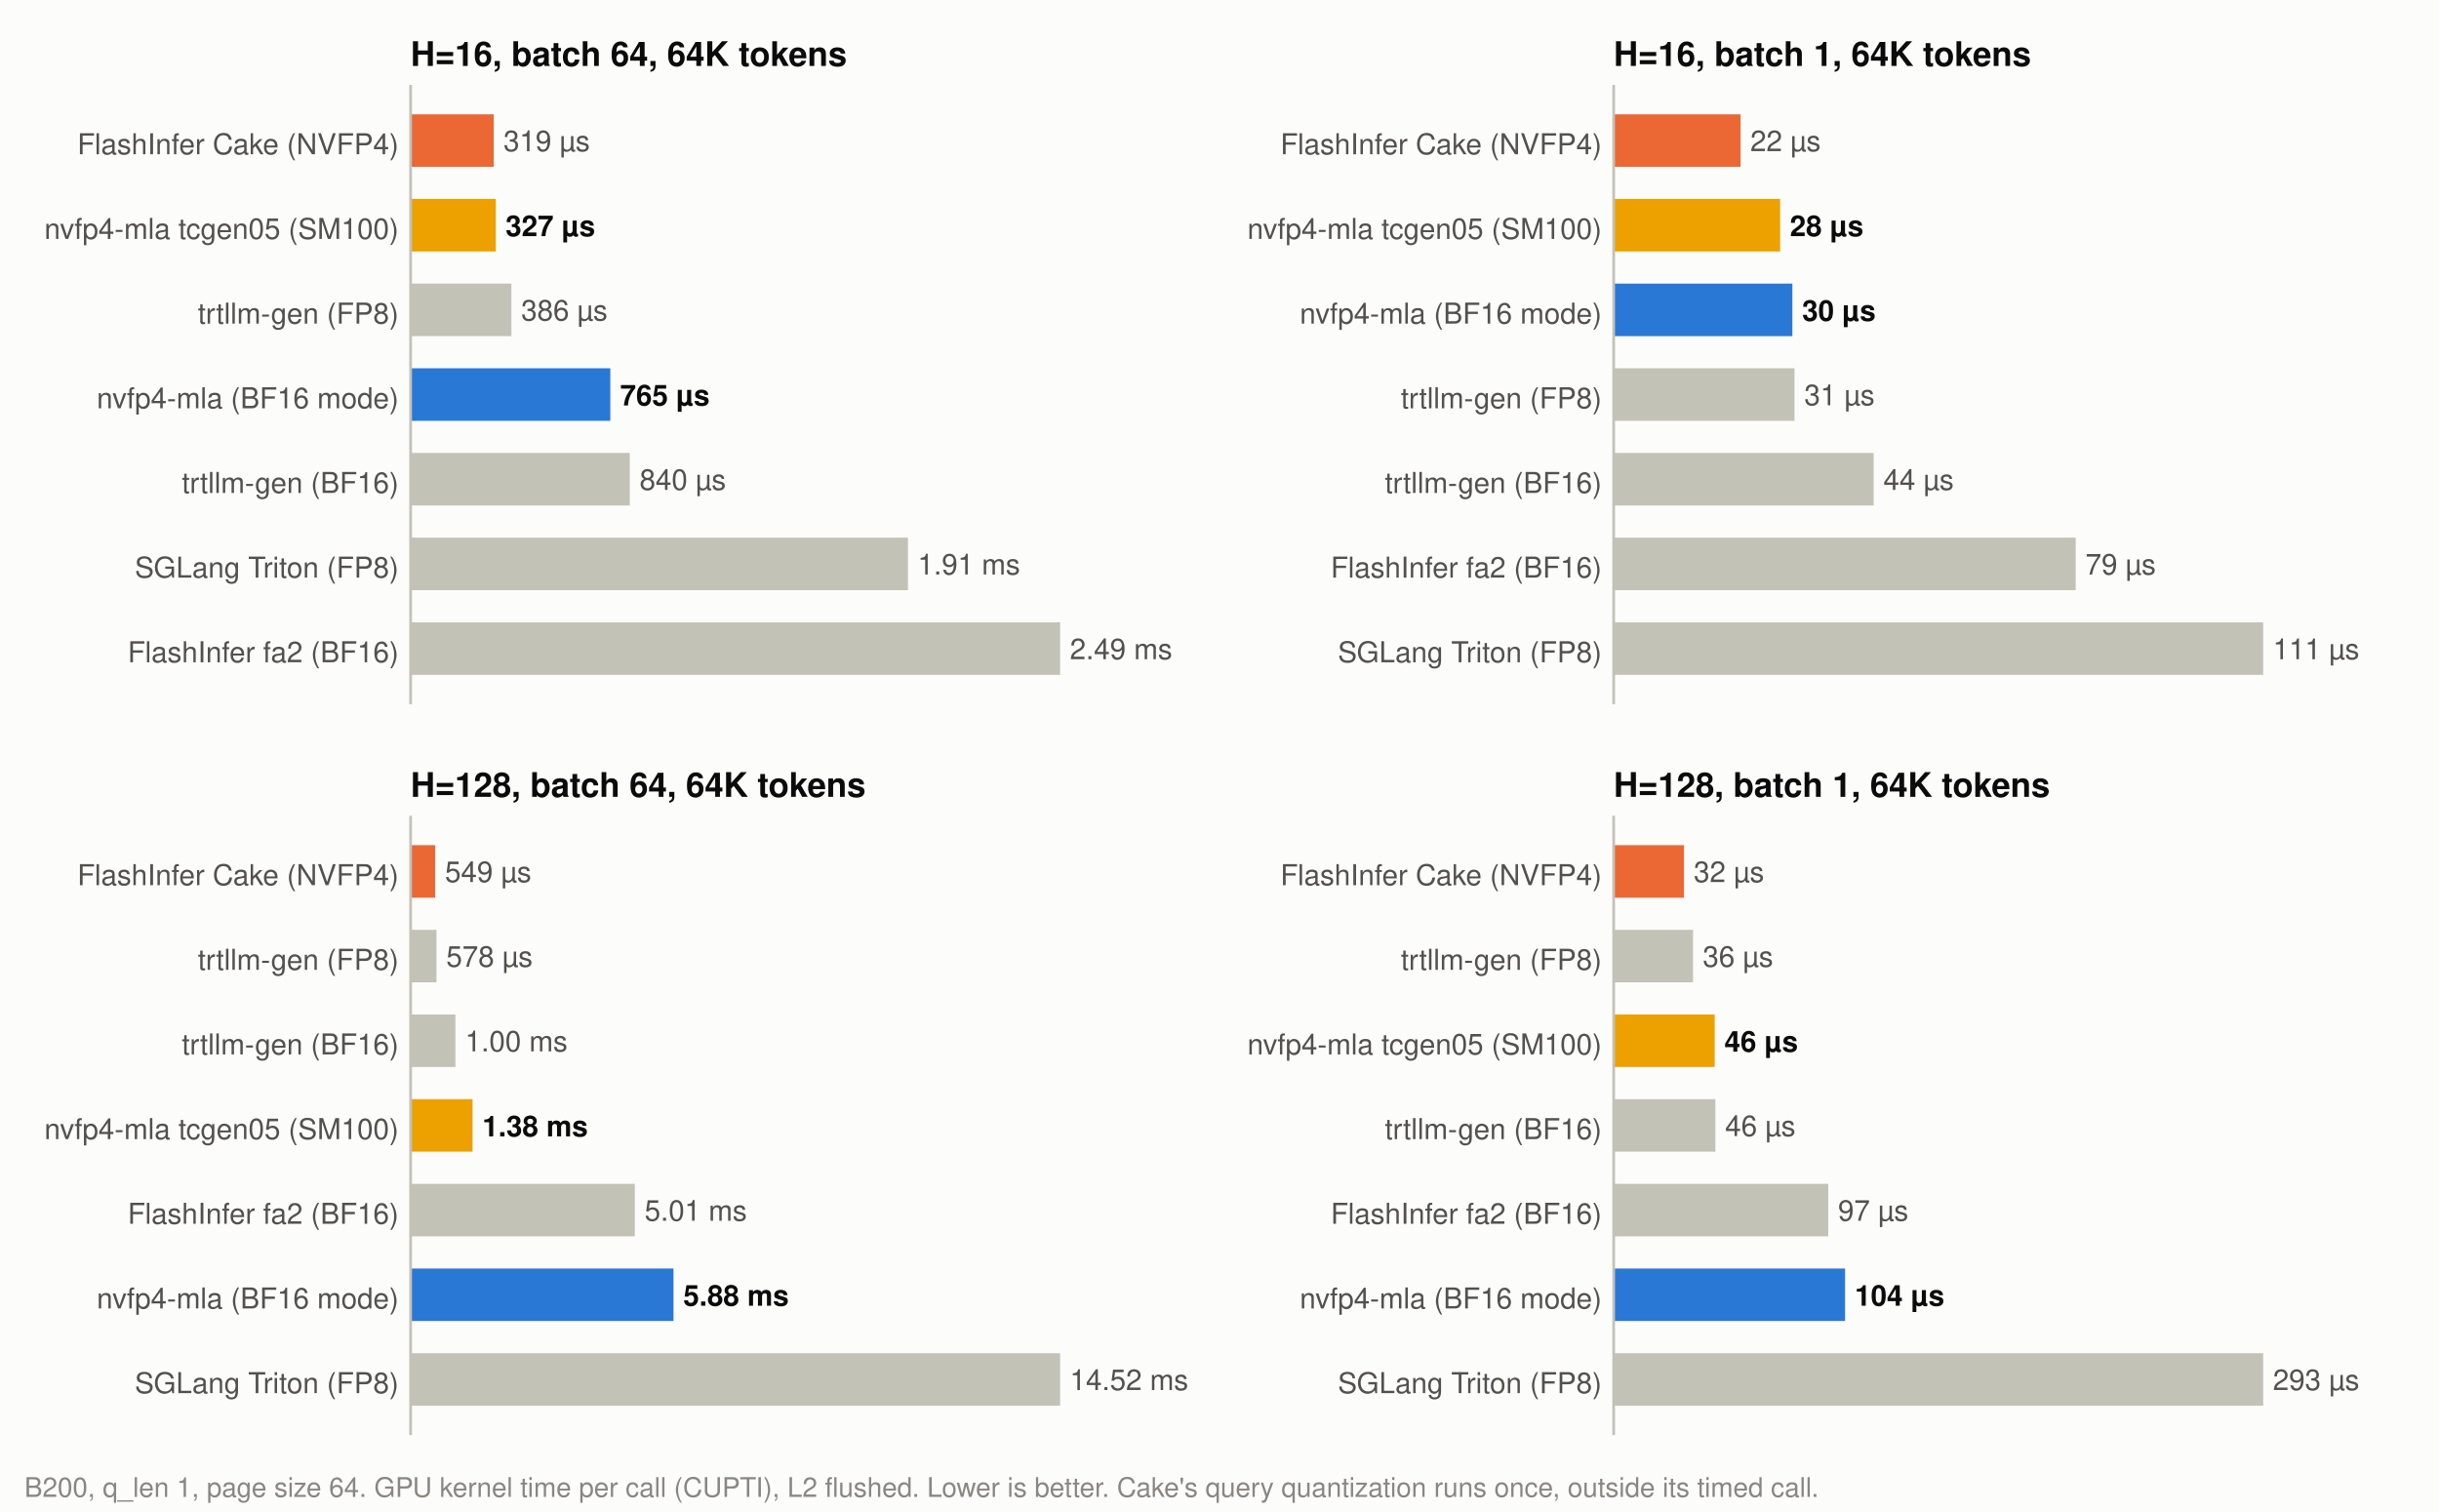
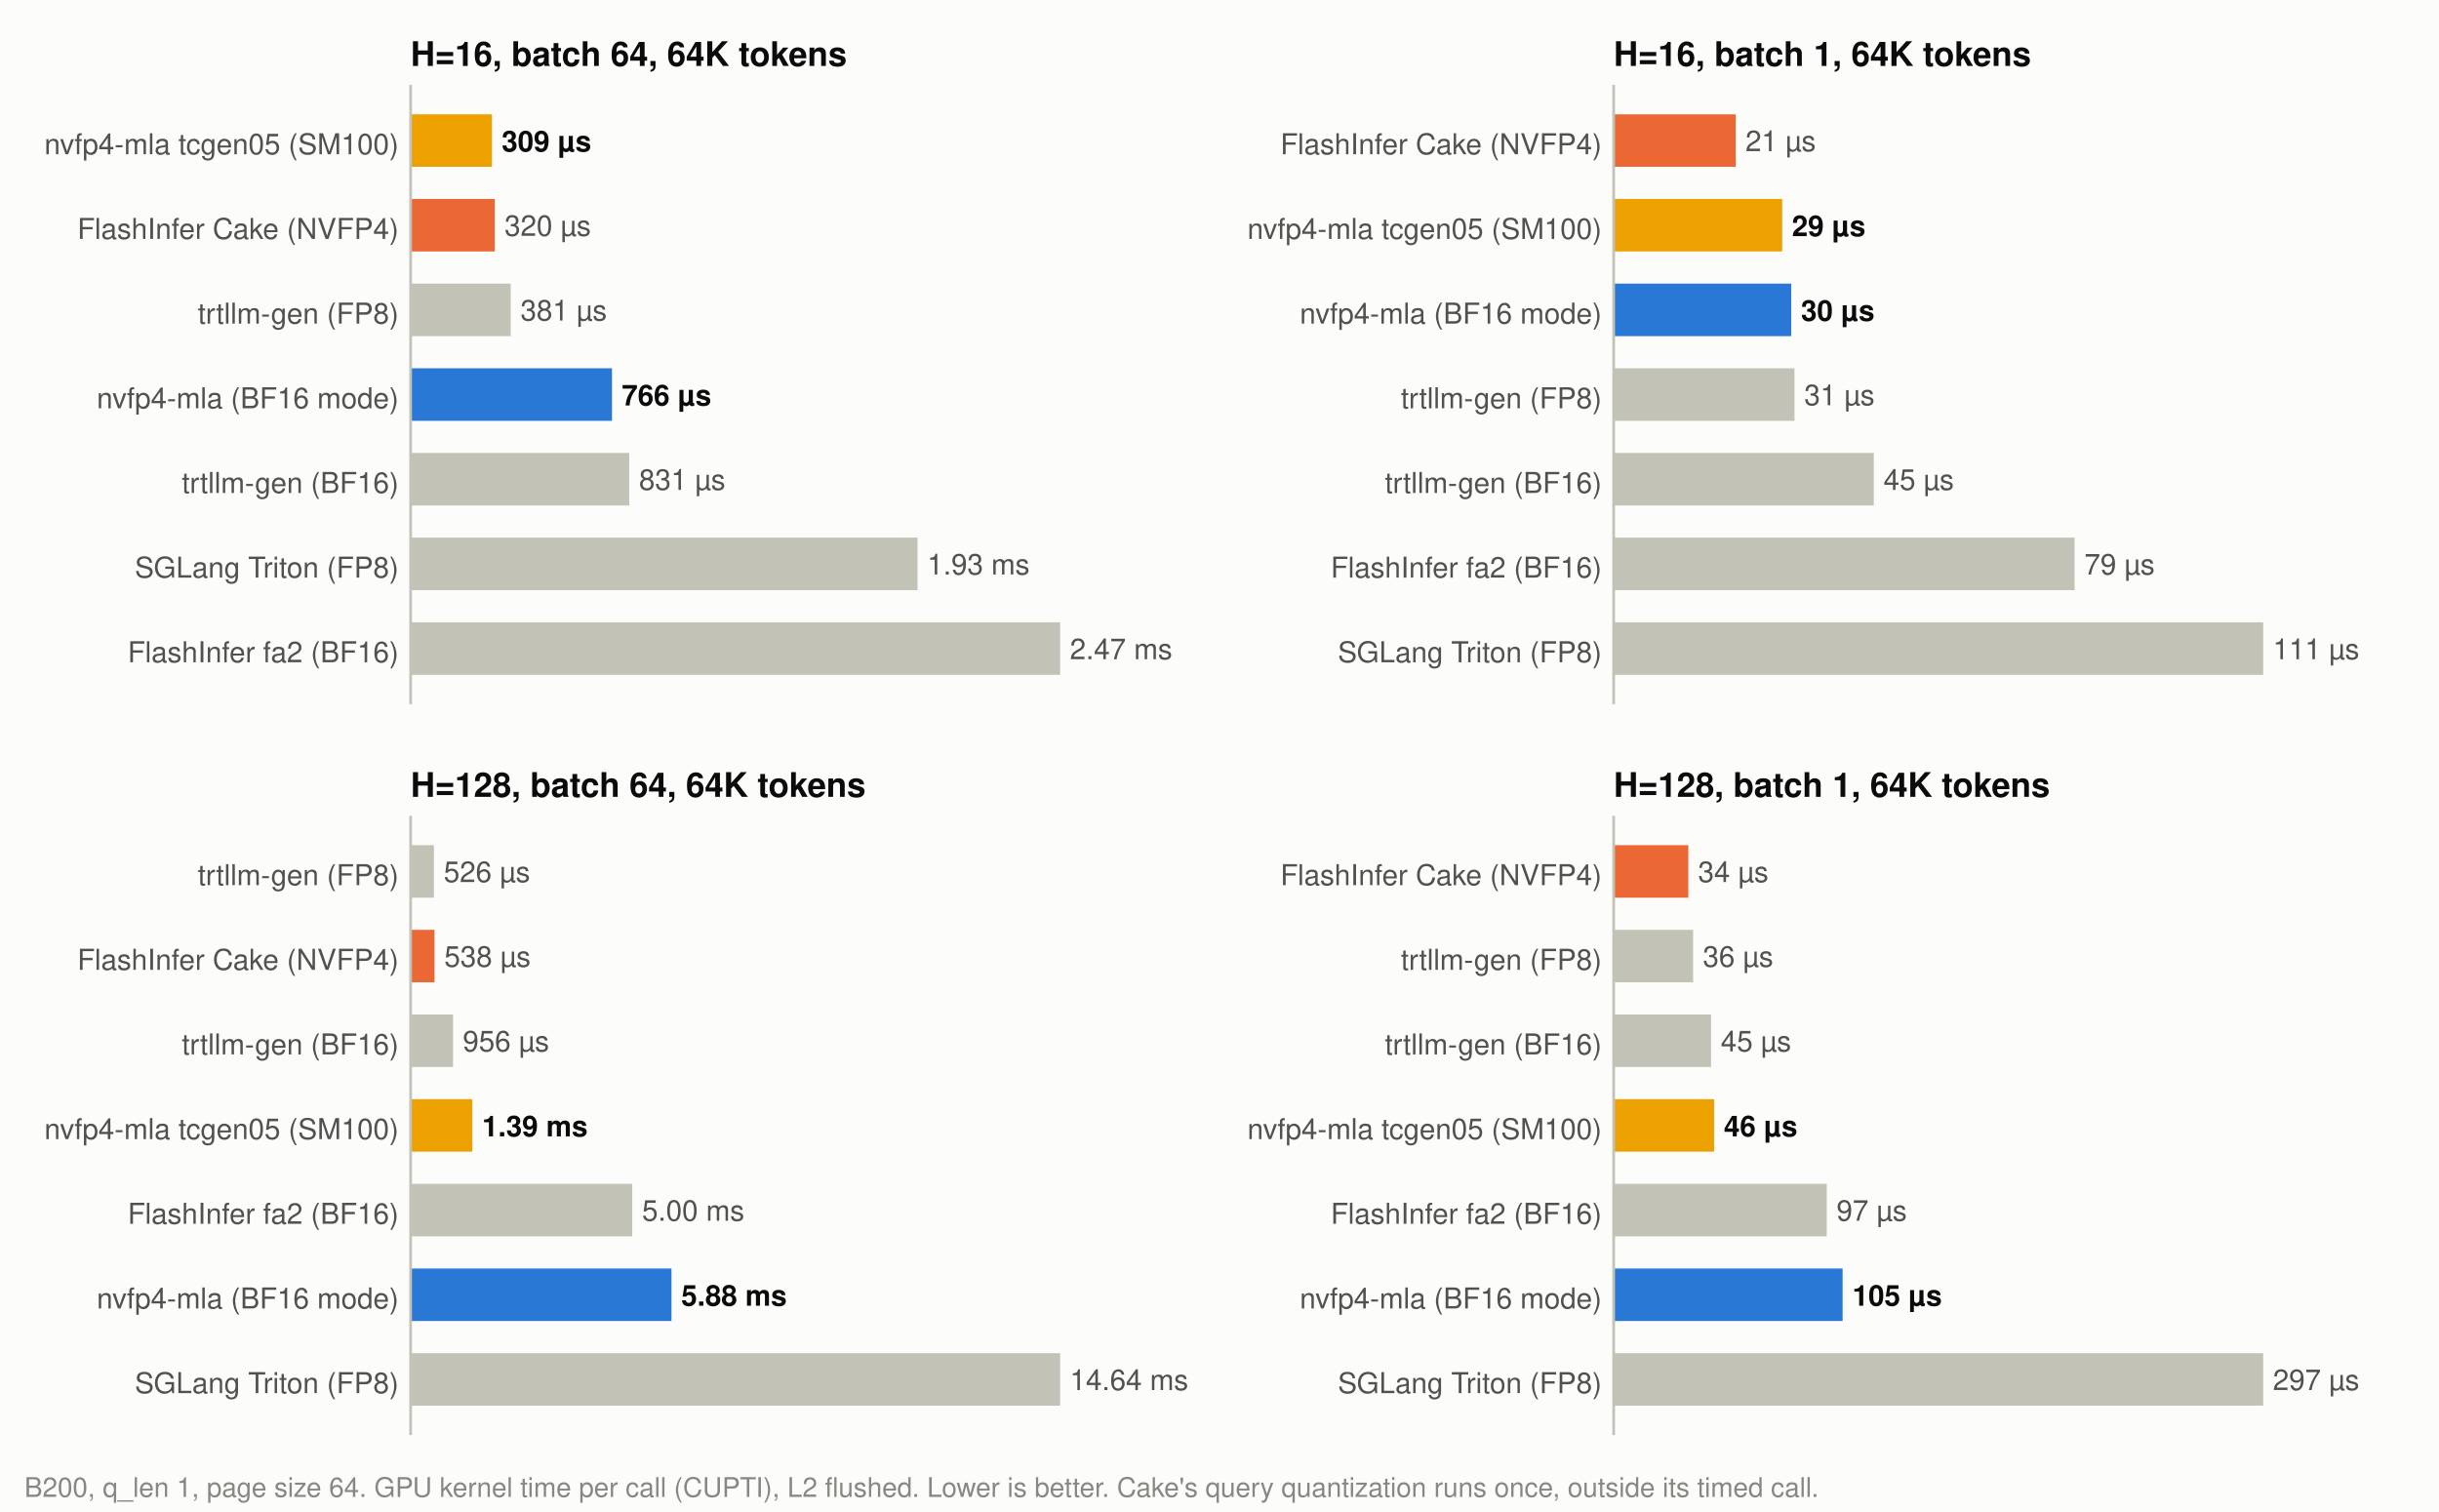
<svg xmlns="http://www.w3.org/2000/svg" width="720pt" height="446.4pt" viewBox="0 0 720 446.4" version="1.1">
  <defs>
    <style type="text/css">*{stroke-linejoin: round; stroke-linecap: butt}</style>
  </defs>
  <g id="figure_1">
    <g id="patch_1">
      <path d="M 0 446.4  L 720 446.4  L 720 0  L 0 0  z " style="fill: #fcfcfb" />
    </g>
    <g id="axes_1">
      <g id="patch_2">
        <path d="M 121.22 207.504  L 355.14 207.504  L 355.14 25.47  L 121.22 25.47  z " style="fill: #fcfcfb" />
      </g>
      <g id="matplotlib.axis_1" />
      <g id="matplotlib.axis_2">
        <g id="ytick_1">
          <g id="line2d_1" />
          <g id="text_1">
            <text style="font-size: 8.5px; font-family: 'Helvetica Neue', 'Helvetica', 'Arial', 'DejaVu Sans', sans-serif; text-anchor: end; fill: #52514e" x="117.72" y="195.526" transform="rotate(-0 117.72 195.5264)">FlashInfer fa2 (BF16)</text>
          </g>
        </g>
        <g id="ytick_2">
          <g id="line2d_2" />
          <g id="text_2">
            <text style="font-size: 8.5px; font-family: 'Helvetica Neue', 'Helvetica', 'Arial', 'DejaVu Sans', sans-serif; text-anchor: end; fill: #52514e" x="117.72" y="170.529" transform="rotate(-0 117.72 170.5286)">SGLang Triton (FP8)</text>
          </g>
        </g>
        <g id="ytick_3">
          <g id="line2d_3" />
          <g id="text_3">
            <text style="font-size: 8.5px; font-family: 'Helvetica Neue', 'Helvetica', 'Arial', 'DejaVu Sans', sans-serif; text-anchor: end; fill: #52514e" x="117.72" y="145.531" transform="rotate(-0 117.72 145.5308)">trtllm-gen (BF16)</text>
          </g>
        </g>
        <g id="ytick_4">
          <g id="line2d_4" />
          <g id="text_4">
            <text style="font-size: 8.5px; font-family: 'Helvetica Neue', 'Helvetica', 'Arial', 'DejaVu Sans', sans-serif; text-anchor: end; fill: #52514e" x="117.72" y="120.533" transform="rotate(-0 117.72 120.533)">nvfp4-mla (BF16 mode)</text>
          </g>
        </g>
        <g id="ytick_5">
          <g id="line2d_5" />
          <g id="text_5">
            <text style="font-size: 8.5px; font-family: 'Helvetica Neue', 'Helvetica', 'Arial', 'DejaVu Sans', sans-serif; text-anchor: end; fill: #52514e" x="117.72" y="95.535" transform="rotate(-0 117.72 95.5352)">trtllm-gen (FP8)</text>
          </g>
        </g>
        <g id="ytick_6">
          <g id="line2d_6" />
          <g id="text_6">
-             <text style="font-size: 8.5px; font-family: 'Helvetica Neue', 'Helvetica', 'Arial', 'DejaVu Sans', sans-serif; text-anchor: end; fill: #52514e" x="117.72" y="70.537" transform="rotate(-0 117.72 70.53739)">nvfp4-mla tcgen05 (SM100)</text>
+             <text style="font-size: 8.5px; font-family: 'Helvetica Neue', 'Helvetica', 'Arial', 'DejaVu Sans', sans-serif; text-anchor: end; fill: #52514e" x="117.72" y="70.537" transform="rotate(-0 117.72 70.53739)">FlashInfer Cake (NVFP4)</text>
          </g>
        </g>
        <g id="ytick_7">
          <g id="line2d_7" />
          <g id="text_7">
-             <text style="font-size: 8.5px; font-family: 'Helvetica Neue', 'Helvetica', 'Arial', 'DejaVu Sans', sans-serif; text-anchor: end; fill: #52514e" x="117.72" y="45.54" transform="rotate(-0 117.72 45.53959)">FlashInfer Cake (NVFP4)</text>
+             <text style="font-size: 8.5px; font-family: 'Helvetica Neue', 'Helvetica', 'Arial', 'DejaVu Sans', sans-serif; text-anchor: end; fill: #52514e" x="117.72" y="45.54" transform="rotate(-0 117.72 45.53959)">nvfp4-mla tcgen05 (SM100)</text>
          </g>
        </g>
      </g>
      <g id="patch_3">
        <path d="M 121.22 199.23  L 312.958 199.23  L 312.958 183.731  L 121.22 183.731  z " clip-path="url(#p1980fc313d)" style="fill: #c3c2b7" />
      </g>
      <g id="patch_4">
-         <path d="M 121.22 174.232  L 268.035 174.232  L 268.035 158.733  L 121.22 158.733  z " clip-path="url(#p1980fc313d)" style="fill: #c3c2b7" />
+         <path d="M 121.22 174.232  L 270.845 174.232  L 270.845 158.733  L 121.22 158.733  z " clip-path="url(#p1980fc313d)" style="fill: #c3c2b7" />
      </g>
      <g id="patch_5">
-         <path d="M 121.22 149.234  L 185.919 149.234  L 185.919 133.735  L 121.22 133.735  z " clip-path="url(#p1980fc313d)" style="fill: #c3c2b7" />
+         <path d="M 121.22 149.234  L 185.75 149.234  L 185.75 133.735  L 121.22 133.735  z " clip-path="url(#p1980fc313d)" style="fill: #c3c2b7" />
      </g>
      <g id="patch_6">
-         <path d="M 121.22 124.236  L 180.169 124.236  L 180.169 108.738  L 121.22 108.738  z " clip-path="url(#p1980fc313d)" style="fill: #2a78d6" />
+         <path d="M 121.22 124.236  L 180.663 124.236  L 180.663 108.738  L 121.22 108.738  z " clip-path="url(#p1980fc313d)" style="fill: #2a78d6" />
      </g>
      <g id="patch_7">
-         <path d="M 121.22 99.239  L 150.968 99.239  L 150.968 83.74  L 121.22 83.74  z " clip-path="url(#p1980fc313d)" style="fill: #c3c2b7" />
+         <path d="M 121.22 99.239  L 150.772 99.239  L 150.772 83.74  L 121.22 83.74  z " clip-path="url(#p1980fc313d)" style="fill: #c3c2b7" />
      </g>
      <g id="patch_8">
-         <path d="M 121.22 74.241  L 146.375 74.241  L 146.375 58.742  L 121.22 58.742  z " clip-path="url(#p1980fc313d)" style="fill: #eda100" />
+         <path d="M 121.22 74.241  L 146.058 74.241  L 146.058 58.742  L 121.22 58.742  z " clip-path="url(#p1980fc313d)" style="fill: #eb6834" />
      </g>
      <g id="patch_9">
-         <path d="M 121.22 49.243  L 145.758 49.243  L 145.758 33.744  L 121.22 33.744  z " clip-path="url(#p1980fc313d)" style="fill: #eb6834" />
+         <path d="M 121.22 49.243  L 145.227 49.243  L 145.227 33.744  L 121.22 33.744  z " clip-path="url(#p1980fc313d)" style="fill: #eda100" />
      </g>
      <g id="patch_10">
        <path d="M 121.22 207.504  L 121.22 25.47  " style="fill: none; stroke: #c3c2b7; stroke-width: 0.8; stroke-linejoin: miter; stroke-linecap: square" />
      </g>
      <g id="text_8">
-         <text style="font-size: 8.5px; font-family: 'Helvetica Neue', 'Helvetica', 'Arial', 'DejaVu Sans', sans-serif; text-anchor: start; fill: #52514e" x="315.834" y="194.621" transform="rotate(-0 315.8338 194.6212)">2.49 ms</text>
+         <text style="font-size: 8.5px; font-family: 'Helvetica Neue', 'Helvetica', 'Arial', 'DejaVu Sans', sans-serif; text-anchor: start; fill: #52514e" x="315.834" y="194.621" transform="rotate(-0 315.8338 194.6212)">2.47 ms</text>
      </g>
      <g id="text_9">
-         <text style="font-size: 8.5px; font-family: 'Helvetica Neue', 'Helvetica', 'Arial', 'DejaVu Sans', sans-serif; text-anchor: start; fill: #52514e" x="270.911" y="169.623" transform="rotate(-0 270.9112 169.6234)">1.91 ms</text>
+         <text style="font-size: 8.5px; font-family: 'Helvetica Neue', 'Helvetica', 'Arial', 'DejaVu Sans', sans-serif; text-anchor: start; fill: #52514e" x="273.721" y="169.623" transform="rotate(-0 273.7207 169.6234)">1.93 ms</text>
      </g>
      <g id="text_10">
-         <text style="font-size: 8.5px; font-family: 'Helvetica Neue', 'Helvetica', 'Arial', 'DejaVu Sans', sans-serif; text-anchor: start; fill: #52514e" x="188.795" y="144.626" transform="rotate(-0 188.7951 144.6256)">840 µs</text>
+         <text style="font-size: 8.5px; font-family: 'Helvetica Neue', 'Helvetica', 'Arial', 'DejaVu Sans', sans-serif; text-anchor: start; fill: #52514e" x="188.626" y="144.626" transform="rotate(-0 188.6258 144.6256)">831 µs</text>
      </g>
      <g id="text_11">
-         <text style="font-weight: 700; font-size: 8.5px; font-family: 'Helvetica Neue', 'Helvetica', 'Arial', 'DejaVu Sans', sans-serif; text-anchor: start; fill: #0b0b0b" x="183.045" y="119.709" transform="rotate(-0 183.0451 119.7085)">765 µs</text>
+         <text style="font-weight: 700; font-size: 8.5px; font-family: 'Helvetica Neue', 'Helvetica', 'Arial', 'DejaVu Sans', sans-serif; text-anchor: start; fill: #0b0b0b" x="183.539" y="119.709" transform="rotate(-0 183.5393 119.7085)">766 µs</text>
      </g>
      <g id="text_12">
-         <text style="font-size: 8.5px; font-family: 'Helvetica Neue', 'Helvetica', 'Arial', 'DejaVu Sans', sans-serif; text-anchor: start; fill: #52514e" x="153.844" y="94.63" transform="rotate(-0 153.8442 94.62995)">386 µs</text>
+         <text style="font-size: 8.5px; font-family: 'Helvetica Neue', 'Helvetica', 'Arial', 'DejaVu Sans', sans-serif; text-anchor: start; fill: #52514e" x="153.648" y="94.63" transform="rotate(-0 153.6484 94.62995)">381 µs</text>
      </g>
      <g id="text_13">
-         <text style="font-weight: 700; font-size: 8.5px; font-family: 'Helvetica Neue', 'Helvetica', 'Arial', 'DejaVu Sans', sans-serif; text-anchor: start; fill: #0b0b0b" x="149.251" y="69.713" transform="rotate(-0 149.2511 69.71289)">327 µs</text>
+         <text style="font-size: 8.5px; font-family: 'Helvetica Neue', 'Helvetica', 'Arial', 'DejaVu Sans', sans-serif; text-anchor: start; fill: #52514e" x="148.934" y="69.632" transform="rotate(-0 148.9338 69.63214)">320 µs</text>
      </g>
      <g id="text_14">
-         <text style="font-size: 8.5px; font-family: 'Helvetica Neue', 'Helvetica', 'Arial', 'DejaVu Sans', sans-serif; text-anchor: start; fill: #52514e" x="148.634" y="44.634" transform="rotate(-0 148.6342 44.63434)">319 µs</text>
+         <text style="font-weight: 700; font-size: 8.5px; font-family: 'Helvetica Neue', 'Helvetica', 'Arial', 'DejaVu Sans', sans-serif; text-anchor: start; fill: #0b0b0b" x="148.103" y="44.715" transform="rotate(-0 148.103 44.71509)">309 µs</text>
      </g>
      <g id="text_15">
        <text style="font-weight: 700; font-size: 10px; font-family: 'Helvetica Neue', 'Helvetica', 'Arial', 'DejaVu Sans', sans-serif; text-anchor: start; fill: #0b0b0b" x="121.22" y="19.47" transform="rotate(-0 121.22 19.47)">H=16, batch 64, 64K tokens</text>
      </g>
    </g>
    <g id="axes_2">
      <g id="patch_11">
        <path d="M 476.36 207.504  L 710.28 207.504  L 710.28 25.47  L 476.36 25.47  z " style="fill: #fcfcfb" />
      </g>
      <g id="matplotlib.axis_3" />
      <g id="matplotlib.axis_4">
        <g id="ytick_8">
          <g id="line2d_8" />
          <g id="text_16">
            <text style="font-size: 8.5px; font-family: 'Helvetica Neue', 'Helvetica', 'Arial', 'DejaVu Sans', sans-serif; text-anchor: end; fill: #52514e" x="472.86" y="195.526" transform="rotate(-0 472.86 195.5264)">SGLang Triton (FP8)</text>
          </g>
        </g>
        <g id="ytick_9">
          <g id="line2d_9" />
          <g id="text_17">
            <text style="font-size: 8.5px; font-family: 'Helvetica Neue', 'Helvetica', 'Arial', 'DejaVu Sans', sans-serif; text-anchor: end; fill: #52514e" x="472.86" y="170.529" transform="rotate(-0 472.86 170.5286)">FlashInfer fa2 (BF16)</text>
          </g>
        </g>
        <g id="ytick_10">
          <g id="line2d_10" />
          <g id="text_18">
            <text style="font-size: 8.5px; font-family: 'Helvetica Neue', 'Helvetica', 'Arial', 'DejaVu Sans', sans-serif; text-anchor: end; fill: #52514e" x="472.86" y="145.531" transform="rotate(-0 472.86 145.5308)">trtllm-gen (BF16)</text>
          </g>
        </g>
        <g id="ytick_11">
          <g id="line2d_11" />
          <g id="text_19">
            <text style="font-size: 8.5px; font-family: 'Helvetica Neue', 'Helvetica', 'Arial', 'DejaVu Sans', sans-serif; text-anchor: end; fill: #52514e" x="472.86" y="120.533" transform="rotate(-0 472.86 120.533)">trtllm-gen (FP8)</text>
          </g>
        </g>
        <g id="ytick_12">
          <g id="line2d_12" />
          <g id="text_20">
            <text style="font-size: 8.5px; font-family: 'Helvetica Neue', 'Helvetica', 'Arial', 'DejaVu Sans', sans-serif; text-anchor: end; fill: #52514e" x="472.86" y="95.535" transform="rotate(-0 472.86 95.5352)">nvfp4-mla (BF16 mode)</text>
          </g>
        </g>
        <g id="ytick_13">
          <g id="line2d_13" />
          <g id="text_21">
            <text style="font-size: 8.5px; font-family: 'Helvetica Neue', 'Helvetica', 'Arial', 'DejaVu Sans', sans-serif; text-anchor: end; fill: #52514e" x="472.86" y="70.537" transform="rotate(-0 472.86 70.53739)">nvfp4-mla tcgen05 (SM100)</text>
          </g>
        </g>
        <g id="ytick_14">
          <g id="line2d_14" />
          <g id="text_22">
            <text style="font-size: 8.5px; font-family: 'Helvetica Neue', 'Helvetica', 'Arial', 'DejaVu Sans', sans-serif; text-anchor: end; fill: #52514e" x="472.86" y="45.54" transform="rotate(-0 472.86 45.53959)">FlashInfer Cake (NVFP4)</text>
          </g>
        </g>
      </g>
      <g id="patch_12">
        <path d="M 476.36 199.23  L 668.098 199.23  L 668.098 183.731  L 476.36 183.731  z " clip-path="url(#p9421e534e0)" style="fill: #c3c2b7" />
      </g>
      <g id="patch_13">
-         <path d="M 476.36 174.232  L 612.754 174.232  L 612.754 158.733  L 476.36 158.733  z " clip-path="url(#p9421e534e0)" style="fill: #c3c2b7" />
+         <path d="M 476.36 174.232  L 612.425 174.232  L 612.425 158.733  L 476.36 158.733  z " clip-path="url(#p9421e534e0)" style="fill: #c3c2b7" />
      </g>
      <g id="patch_14">
-         <path d="M 476.36 149.234  L 553.114 149.234  L 553.114 133.735  L 476.36 133.735  z " clip-path="url(#p9421e534e0)" style="fill: #c3c2b7" />
+         <path d="M 476.36 149.234  L 553.148 149.234  L 553.148 133.735  L 476.36 133.735  z " clip-path="url(#p9421e534e0)" style="fill: #c3c2b7" />
      </g>
      <g id="patch_15">
-         <path d="M 476.36 124.236  L 529.748 124.236  L 529.748 108.738  L 476.36 108.738  z " clip-path="url(#p9421e534e0)" style="fill: #c3c2b7" />
+         <path d="M 476.36 124.236  L 529.738 124.236  L 529.738 108.738  L 476.36 108.738  z " clip-path="url(#p9421e534e0)" style="fill: #c3c2b7" />
      </g>
      <g id="patch_16">
-         <path d="M 476.36 99.239  L 529.115 99.239  L 529.115 83.74  L 476.36 83.74  z " clip-path="url(#p9421e534e0)" style="fill: #2a78d6" />
+         <path d="M 476.36 99.239  L 528.777 99.239  L 528.777 83.74  L 476.36 83.74  z " clip-path="url(#p9421e534e0)" style="fill: #2a78d6" />
      </g>
      <g id="patch_17">
-         <path d="M 476.36 74.241  L 525.505 74.241  L 525.505 58.742  L 476.36 58.742  z " clip-path="url(#p9421e534e0)" style="fill: #eda100" />
+         <path d="M 476.36 74.241  L 526.103 74.241  L 526.103 58.742  L 476.36 58.742  z " clip-path="url(#p9421e534e0)" style="fill: #eda100" />
      </g>
      <g id="patch_18">
-         <path d="M 476.36 49.243  L 513.825 49.243  L 513.825 33.744  L 476.36 33.744  z " clip-path="url(#p9421e534e0)" style="fill: #eb6834" />
+         <path d="M 476.36 49.243  L 512.386 49.243  L 512.386 33.744  L 476.36 33.744  z " clip-path="url(#p9421e534e0)" style="fill: #eb6834" />
      </g>
      <g id="patch_19">
        <path d="M 476.36 207.504  L 476.36 25.47  " style="fill: none; stroke: #c3c2b7; stroke-width: 0.8; stroke-linejoin: miter; stroke-linecap: square" />
      </g>
      <g id="text_23">
        <text style="font-size: 8.5px; font-family: 'Helvetica Neue', 'Helvetica', 'Arial', 'DejaVu Sans', sans-serif; text-anchor: start; fill: #52514e" x="670.974" y="194.621" transform="rotate(-0 670.9738 194.6212)">111 µs</text>
      </g>
      <g id="text_24">
-         <text style="font-size: 8.5px; font-family: 'Helvetica Neue', 'Helvetica', 'Arial', 'DejaVu Sans', sans-serif; text-anchor: start; fill: #52514e" x="615.63" y="169.623" transform="rotate(-0 615.6299 169.6234)">79 µs</text>
+         <text style="font-size: 8.5px; font-family: 'Helvetica Neue', 'Helvetica', 'Arial', 'DejaVu Sans', sans-serif; text-anchor: start; fill: #52514e" x="615.301" y="169.623" transform="rotate(-0 615.3007 169.6234)">79 µs</text>
      </g>
      <g id="text_25">
-         <text style="font-size: 8.5px; font-family: 'Helvetica Neue', 'Helvetica', 'Arial', 'DejaVu Sans', sans-serif; text-anchor: start; fill: #52514e" x="555.99" y="144.626" transform="rotate(-0 555.9901 144.6256)">44 µs</text>
+         <text style="font-size: 8.5px; font-family: 'Helvetica Neue', 'Helvetica', 'Arial', 'DejaVu Sans', sans-serif; text-anchor: start; fill: #52514e" x="556.024" y="144.626" transform="rotate(-0 556.0236 144.6256)">45 µs</text>
      </g>
      <g id="text_26">
-         <text style="font-size: 8.5px; font-family: 'Helvetica Neue', 'Helvetica', 'Arial', 'DejaVu Sans', sans-serif; text-anchor: start; fill: #52514e" x="532.624" y="119.628" transform="rotate(-0 532.6245 119.6278)">31 µs</text>
+         <text style="font-size: 8.5px; font-family: 'Helvetica Neue', 'Helvetica', 'Arial', 'DejaVu Sans', sans-serif; text-anchor: start; fill: #52514e" x="532.614" y="119.628" transform="rotate(-0 532.6144 119.6278)">31 µs</text>
      </g>
      <g id="text_27">
-         <text style="font-weight: 700; font-size: 8.5px; font-family: 'Helvetica Neue', 'Helvetica', 'Arial', 'DejaVu Sans', sans-serif; text-anchor: start; fill: #0b0b0b" x="531.991" y="94.711" transform="rotate(-0 531.9915 94.7107)">30 µs</text>
+         <text style="font-weight: 700; font-size: 8.5px; font-family: 'Helvetica Neue', 'Helvetica', 'Arial', 'DejaVu Sans', sans-serif; text-anchor: start; fill: #0b0b0b" x="531.653" y="94.711" transform="rotate(-0 531.6529 94.7107)">30 µs</text>
      </g>
      <g id="text_28">
-         <text style="font-weight: 700; font-size: 8.5px; font-family: 'Helvetica Neue', 'Helvetica', 'Arial', 'DejaVu Sans', sans-serif; text-anchor: start; fill: #0b0b0b" x="528.381" y="69.713" transform="rotate(-0 528.3815 69.71289)">28 µs</text>
+         <text style="font-weight: 700; font-size: 8.5px; font-family: 'Helvetica Neue', 'Helvetica', 'Arial', 'DejaVu Sans', sans-serif; text-anchor: start; fill: #0b0b0b" x="528.979" y="69.713" transform="rotate(-0 528.9794 69.71289)">29 µs</text>
      </g>
      <g id="text_29">
-         <text style="font-size: 8.5px; font-family: 'Helvetica Neue', 'Helvetica', 'Arial', 'DejaVu Sans', sans-serif; text-anchor: start; fill: #52514e" x="516.701" y="44.634" transform="rotate(-0 516.7008 44.63434)">22 µs</text>
+         <text style="font-size: 8.5px; font-family: 'Helvetica Neue', 'Helvetica', 'Arial', 'DejaVu Sans', sans-serif; text-anchor: start; fill: #52514e" x="515.262" y="44.634" transform="rotate(-0 515.2623 44.63434)">21 µs</text>
      </g>
      <g id="text_30">
        <text style="font-weight: 700; font-size: 10px; font-family: 'Helvetica Neue', 'Helvetica', 'Arial', 'DejaVu Sans', sans-serif; text-anchor: start; fill: #0b0b0b" x="476.36" y="19.47" transform="rotate(-0 476.36 19.47)">H=16, batch 1, 64K tokens</text>
      </g>
    </g>
    <g id="axes_3">
      <g id="patch_20">
        <path d="M 121.22 423.288  L 355.14 423.288  L 355.14 241.254  L 121.22 241.254  z " style="fill: #fcfcfb" />
      </g>
      <g id="matplotlib.axis_5" />
      <g id="matplotlib.axis_6">
        <g id="ytick_15">
          <g id="line2d_15" />
          <g id="text_31">
            <text style="font-size: 8.5px; font-family: 'Helvetica Neue', 'Helvetica', 'Arial', 'DejaVu Sans', sans-serif; text-anchor: end; fill: #52514e" x="117.72" y="411.31" transform="rotate(-0 117.72 411.3104)">SGLang Triton (FP8)</text>
          </g>
        </g>
        <g id="ytick_16">
          <g id="line2d_16" />
          <g id="text_32">
            <text style="font-size: 8.5px; font-family: 'Helvetica Neue', 'Helvetica', 'Arial', 'DejaVu Sans', sans-serif; text-anchor: end; fill: #52514e" x="117.72" y="386.313" transform="rotate(-0 117.72 386.3126)">nvfp4-mla (BF16 mode)</text>
          </g>
        </g>
        <g id="ytick_17">
          <g id="line2d_17" />
          <g id="text_33">
            <text style="font-size: 8.5px; font-family: 'Helvetica Neue', 'Helvetica', 'Arial', 'DejaVu Sans', sans-serif; text-anchor: end; fill: #52514e" x="117.72" y="361.315" transform="rotate(-0 117.72 361.3148)">FlashInfer fa2 (BF16)</text>
          </g>
        </g>
        <g id="ytick_18">
          <g id="line2d_18" />
          <g id="text_34">
            <text style="font-size: 8.5px; font-family: 'Helvetica Neue', 'Helvetica', 'Arial', 'DejaVu Sans', sans-serif; text-anchor: end; fill: #52514e" x="117.72" y="336.317" transform="rotate(-0 117.72 336.317)">nvfp4-mla tcgen05 (SM100)</text>
          </g>
        </g>
        <g id="ytick_19">
          <g id="line2d_19" />
          <g id="text_35">
            <text style="font-size: 8.5px; font-family: 'Helvetica Neue', 'Helvetica', 'Arial', 'DejaVu Sans', sans-serif; text-anchor: end; fill: #52514e" x="117.72" y="311.319" transform="rotate(-0 117.72 311.3192)">trtllm-gen (BF16)</text>
          </g>
        </g>
        <g id="ytick_20">
          <g id="line2d_20" />
          <g id="text_36">
-             <text style="font-size: 8.5px; font-family: 'Helvetica Neue', 'Helvetica', 'Arial', 'DejaVu Sans', sans-serif; text-anchor: end; fill: #52514e" x="117.72" y="286.321" transform="rotate(-0 117.72 286.3214)">trtllm-gen (FP8)</text>
+             <text style="font-size: 8.5px; font-family: 'Helvetica Neue', 'Helvetica', 'Arial', 'DejaVu Sans', sans-serif; text-anchor: end; fill: #52514e" x="117.72" y="286.321" transform="rotate(-0 117.72 286.3214)">FlashInfer Cake (NVFP4)</text>
          </g>
        </g>
        <g id="ytick_21">
          <g id="line2d_21" />
          <g id="text_37">
-             <text style="font-size: 8.5px; font-family: 'Helvetica Neue', 'Helvetica', 'Arial', 'DejaVu Sans', sans-serif; text-anchor: end; fill: #52514e" x="117.72" y="261.324" transform="rotate(-0 117.72 261.3236)">FlashInfer Cake (NVFP4)</text>
+             <text style="font-size: 8.5px; font-family: 'Helvetica Neue', 'Helvetica', 'Arial', 'DejaVu Sans', sans-serif; text-anchor: end; fill: #52514e" x="117.72" y="261.324" transform="rotate(-0 117.72 261.3236)">trtllm-gen (FP8)</text>
          </g>
        </g>
      </g>
      <g id="patch_21">
        <path d="M 121.22 415.014  L 312.958 415.014  L 312.958 399.515  L 121.22 399.515  z " clip-path="url(#p25d452be41)" style="fill: #c3c2b7" />
      </g>
      <g id="patch_22">
-         <path d="M 121.22 390.016  L 198.818 390.016  L 198.818 374.517  L 121.22 374.517  z " clip-path="url(#p25d452be41)" style="fill: #2a78d6" />
+         <path d="M 121.22 390.016  L 198.223 390.016  L 198.223 374.517  L 121.22 374.517  z " clip-path="url(#p25d452be41)" style="fill: #2a78d6" />
      </g>
      <g id="patch_23">
-         <path d="M 121.22 365.018  L 187.394 365.018  L 187.394 349.519  L 121.22 349.519  z " clip-path="url(#p25d452be41)" style="fill: #c3c2b7" />
+         <path d="M 121.22 365.018  L 186.643 365.018  L 186.643 349.519  L 121.22 349.519  z " clip-path="url(#p25d452be41)" style="fill: #c3c2b7" />
      </g>
      <g id="patch_24">
-         <path d="M 121.22 340.02  L 139.502 340.02  L 139.502 324.522  L 121.22 324.522  z " clip-path="url(#p25d452be41)" style="fill: #eda100" />
+         <path d="M 121.22 340.02  L 139.436 340.02  L 139.436 324.522  L 121.22 324.522  z " clip-path="url(#p25d452be41)" style="fill: #eda100" />
      </g>
      <g id="patch_25">
-         <path d="M 121.22 315.023  L 134.44 315.023  L 134.44 299.524  L 121.22 299.524  z " clip-path="url(#p25d452be41)" style="fill: #c3c2b7" />
+         <path d="M 121.22 315.023  L 133.735 315.023  L 133.735 299.524  L 121.22 299.524  z " clip-path="url(#p25d452be41)" style="fill: #c3c2b7" />
      </g>
      <g id="patch_26">
-         <path d="M 121.22 290.025  L 128.85 290.025  L 128.85 274.526  L 121.22 274.526  z " clip-path="url(#p25d452be41)" style="fill: #c3c2b7" />
+         <path d="M 121.22 290.025  L 128.269 290.025  L 128.269 274.526  L 121.22 274.526  z " clip-path="url(#p25d452be41)" style="fill: #eb6834" />
      </g>
      <g id="patch_27">
-         <path d="M 121.22 265.027  L 128.468 265.027  L 128.468 249.528  L 121.22 249.528  z " clip-path="url(#p25d452be41)" style="fill: #eb6834" />
+         <path d="M 121.22 265.027  L 128.103 265.027  L 128.103 249.528  L 121.22 249.528  z " clip-path="url(#p25d452be41)" style="fill: #c3c2b7" />
      </g>
      <g id="patch_28">
        <path d="M 121.22 423.288  L 121.22 241.254  " style="fill: none; stroke: #c3c2b7; stroke-width: 0.8; stroke-linejoin: miter; stroke-linecap: square" />
      </g>
      <g id="text_38">
-         <text style="font-size: 8.5px; font-family: 'Helvetica Neue', 'Helvetica', 'Arial', 'DejaVu Sans', sans-serif; text-anchor: start; fill: #52514e" x="315.834" y="410.405" transform="rotate(-0 315.8338 410.4052)">14.52 ms</text>
+         <text style="font-size: 8.5px; font-family: 'Helvetica Neue', 'Helvetica', 'Arial', 'DejaVu Sans', sans-serif; text-anchor: start; fill: #52514e" x="315.834" y="410.405" transform="rotate(-0 315.8338 410.4052)">14.64 ms</text>
      </g>
      <g id="text_39">
-         <text style="font-weight: 700; font-size: 8.5px; font-family: 'Helvetica Neue', 'Helvetica', 'Arial', 'DejaVu Sans', sans-serif; text-anchor: start; fill: #0b0b0b" x="201.694" y="385.488" transform="rotate(-0 201.6937 385.4881)">5.88 ms</text>
+         <text style="font-weight: 700; font-size: 8.5px; font-family: 'Helvetica Neue', 'Helvetica', 'Arial', 'DejaVu Sans', sans-serif; text-anchor: start; fill: #0b0b0b" x="201.099" y="385.488" transform="rotate(-0 201.0992 385.4881)">5.88 ms</text>
      </g>
      <g id="text_40">
-         <text style="font-size: 8.5px; font-family: 'Helvetica Neue', 'Helvetica', 'Arial', 'DejaVu Sans', sans-serif; text-anchor: start; fill: #52514e" x="190.271" y="360.41" transform="rotate(-0 190.2706 360.4096)">5.01 ms</text>
+         <text style="font-size: 8.5px; font-family: 'Helvetica Neue', 'Helvetica', 'Arial', 'DejaVu Sans', sans-serif; text-anchor: start; fill: #52514e" x="189.519" y="360.41" transform="rotate(-0 189.5192 360.4096)">5.00 ms</text>
      </g>
      <g id="text_41">
-         <text style="font-weight: 700; font-size: 8.5px; font-family: 'Helvetica Neue', 'Helvetica', 'Arial', 'DejaVu Sans', sans-serif; text-anchor: start; fill: #0b0b0b" x="142.378" y="335.493" transform="rotate(-0 142.3776 335.4925)">1.38 ms</text>
+         <text style="font-weight: 700; font-size: 8.5px; font-family: 'Helvetica Neue', 'Helvetica', 'Arial', 'DejaVu Sans', sans-serif; text-anchor: start; fill: #0b0b0b" x="142.312" y="335.493" transform="rotate(-0 142.312 335.4925)">1.39 ms</text>
      </g>
      <g id="text_42">
-         <text style="font-size: 8.5px; font-family: 'Helvetica Neue', 'Helvetica', 'Arial', 'DejaVu Sans', sans-serif; text-anchor: start; fill: #52514e" x="137.316" y="310.414" transform="rotate(-0 137.3163 310.4139)">1.00 ms</text>
+         <text style="font-size: 8.5px; font-family: 'Helvetica Neue', 'Helvetica', 'Arial', 'DejaVu Sans', sans-serif; text-anchor: start; fill: #52514e" x="136.611" y="310.414" transform="rotate(-0 136.6109 310.4139)">956 µs</text>
      </g>
      <g id="text_43">
-         <text style="font-size: 8.5px; font-family: 'Helvetica Neue', 'Helvetica', 'Arial', 'DejaVu Sans', sans-serif; text-anchor: start; fill: #52514e" x="131.726" y="285.416" transform="rotate(-0 131.7262 285.4161)">578 µs</text>
+         <text style="font-size: 8.5px; font-family: 'Helvetica Neue', 'Helvetica', 'Arial', 'DejaVu Sans', sans-serif; text-anchor: start; fill: #52514e" x="131.145" y="285.416" transform="rotate(-0 131.1449 285.4161)">538 µs</text>
      </g>
      <g id="text_44">
-         <text style="font-size: 8.5px; font-family: 'Helvetica Neue', 'Helvetica', 'Arial', 'DejaVu Sans', sans-serif; text-anchor: start; fill: #52514e" x="131.344" y="260.418" transform="rotate(-0 131.3437 260.4183)">549 µs</text>
+         <text style="font-size: 8.5px; font-family: 'Helvetica Neue', 'Helvetica', 'Arial', 'DejaVu Sans', sans-serif; text-anchor: start; fill: #52514e" x="130.979" y="260.418" transform="rotate(-0 130.9793 260.4183)">526 µs</text>
      </g>
      <g id="text_45">
        <text style="font-weight: 700; font-size: 10px; font-family: 'Helvetica Neue', 'Helvetica', 'Arial', 'DejaVu Sans', sans-serif; text-anchor: start; fill: #0b0b0b" x="121.22" y="235.254" transform="rotate(-0 121.22 235.254)">H=128, batch 64, 64K tokens</text>
      </g>
    </g>
    <g id="axes_4">
      <g id="patch_29">
        <path d="M 476.36 423.288  L 710.28 423.288  L 710.28 241.254  L 476.36 241.254  z " style="fill: #fcfcfb" />
      </g>
      <g id="matplotlib.axis_7" />
      <g id="matplotlib.axis_8">
        <g id="ytick_22">
          <g id="line2d_22" />
          <g id="text_46">
            <text style="font-size: 8.5px; font-family: 'Helvetica Neue', 'Helvetica', 'Arial', 'DejaVu Sans', sans-serif; text-anchor: end; fill: #52514e" x="472.86" y="411.31" transform="rotate(-0 472.86 411.3104)">SGLang Triton (FP8)</text>
          </g>
        </g>
        <g id="ytick_23">
          <g id="line2d_23" />
          <g id="text_47">
            <text style="font-size: 8.5px; font-family: 'Helvetica Neue', 'Helvetica', 'Arial', 'DejaVu Sans', sans-serif; text-anchor: end; fill: #52514e" x="472.86" y="386.313" transform="rotate(-0 472.86 386.3126)">nvfp4-mla (BF16 mode)</text>
          </g>
        </g>
        <g id="ytick_24">
          <g id="line2d_24" />
          <g id="text_48">
            <text style="font-size: 8.5px; font-family: 'Helvetica Neue', 'Helvetica', 'Arial', 'DejaVu Sans', sans-serif; text-anchor: end; fill: #52514e" x="472.86" y="361.315" transform="rotate(-0 472.86 361.3148)">FlashInfer fa2 (BF16)</text>
          </g>
        </g>
        <g id="ytick_25">
          <g id="line2d_25" />
          <g id="text_49">
-             <text style="font-size: 8.5px; font-family: 'Helvetica Neue', 'Helvetica', 'Arial', 'DejaVu Sans', sans-serif; text-anchor: end; fill: #52514e" x="472.86" y="336.317" transform="rotate(-0 472.86 336.317)">trtllm-gen (BF16)</text>
+             <text style="font-size: 8.5px; font-family: 'Helvetica Neue', 'Helvetica', 'Arial', 'DejaVu Sans', sans-serif; text-anchor: end; fill: #52514e" x="472.86" y="336.317" transform="rotate(-0 472.86 336.317)">nvfp4-mla tcgen05 (SM100)</text>
          </g>
        </g>
        <g id="ytick_26">
          <g id="line2d_26" />
          <g id="text_50">
-             <text style="font-size: 8.5px; font-family: 'Helvetica Neue', 'Helvetica', 'Arial', 'DejaVu Sans', sans-serif; text-anchor: end; fill: #52514e" x="472.86" y="311.319" transform="rotate(-0 472.86 311.3192)">nvfp4-mla tcgen05 (SM100)</text>
+             <text style="font-size: 8.5px; font-family: 'Helvetica Neue', 'Helvetica', 'Arial', 'DejaVu Sans', sans-serif; text-anchor: end; fill: #52514e" x="472.86" y="311.319" transform="rotate(-0 472.86 311.3192)">trtllm-gen (BF16)</text>
          </g>
        </g>
        <g id="ytick_27">
          <g id="line2d_27" />
          <g id="text_51">
            <text style="font-size: 8.5px; font-family: 'Helvetica Neue', 'Helvetica', 'Arial', 'DejaVu Sans', sans-serif; text-anchor: end; fill: #52514e" x="472.86" y="286.321" transform="rotate(-0 472.86 286.3214)">trtllm-gen (FP8)</text>
          </g>
        </g>
        <g id="ytick_28">
          <g id="line2d_28" />
          <g id="text_52">
            <text style="font-size: 8.5px; font-family: 'Helvetica Neue', 'Helvetica', 'Arial', 'DejaVu Sans', sans-serif; text-anchor: end; fill: #52514e" x="472.86" y="261.324" transform="rotate(-0 472.86 261.3236)">FlashInfer Cake (NVFP4)</text>
          </g>
        </g>
      </g>
      <g id="patch_30">
        <path d="M 476.36 415.014  L 668.098 415.014  L 668.098 399.515  L 476.36 399.515  z " clip-path="url(#p6bf1d24e10)" style="fill: #c3c2b7" />
      </g>
      <g id="patch_31">
-         <path d="M 476.36 390.016  L 544.67 390.016  L 544.67 374.517  L 476.36 374.517  z " clip-path="url(#p6bf1d24e10)" style="fill: #2a78d6" />
+         <path d="M 476.36 390.016  L 543.95 390.016  L 543.95 374.517  L 476.36 374.517  z " clip-path="url(#p6bf1d24e10)" style="fill: #2a78d6" />
      </g>
      <g id="patch_32">
-         <path d="M 476.36 365.018  L 539.705 365.018  L 539.705 349.519  L 476.36 349.519  z " clip-path="url(#p6bf1d24e10)" style="fill: #c3c2b7" />
+         <path d="M 476.36 365.018  L 539.267 365.018  L 539.267 349.519  L 476.36 349.519  z " clip-path="url(#p6bf1d24e10)" style="fill: #c3c2b7" />
      </g>
      <g id="patch_33">
-         <path d="M 476.36 340.02  L 506.387 340.02  L 506.387 324.522  L 476.36 324.522  z " clip-path="url(#p6bf1d24e10)" style="fill: #c3c2b7" />
+         <path d="M 476.36 340.02  L 506.01 340.02  L 506.01 324.522  L 476.36 324.522  z " clip-path="url(#p6bf1d24e10)" style="fill: #eda100" />
      </g>
      <g id="patch_34">
-         <path d="M 476.36 315.023  L 506.178 315.023  L 506.178 299.524  L 476.36 299.524  z " clip-path="url(#p6bf1d24e10)" style="fill: #eda100" />
+         <path d="M 476.36 315.023  L 505.101 315.023  L 505.101 299.524  L 476.36 299.524  z " clip-path="url(#p6bf1d24e10)" style="fill: #c3c2b7" />
      </g>
      <g id="patch_35">
-         <path d="M 476.36 290.025  L 499.787 290.025  L 499.787 274.526  L 476.36 274.526  z " clip-path="url(#p6bf1d24e10)" style="fill: #c3c2b7" />
+         <path d="M 476.36 290.025  L 499.817 290.025  L 499.817 274.526  L 476.36 274.526  z " clip-path="url(#p6bf1d24e10)" style="fill: #c3c2b7" />
      </g>
      <g id="patch_36">
-         <path d="M 476.36 265.027  L 497.117 265.027  L 497.117 249.528  L 476.36 249.528  z " clip-path="url(#p6bf1d24e10)" style="fill: #eb6834" />
+         <path d="M 476.36 265.027  L 498.399 265.027  L 498.399 249.528  L 476.36 249.528  z " clip-path="url(#p6bf1d24e10)" style="fill: #eb6834" />
      </g>
      <g id="patch_37">
        <path d="M 476.36 423.288  L 476.36 241.254  " style="fill: none; stroke: #c3c2b7; stroke-width: 0.8; stroke-linejoin: miter; stroke-linecap: square" />
      </g>
      <g id="text_53">
-         <text style="font-size: 8.5px; font-family: 'Helvetica Neue', 'Helvetica', 'Arial', 'DejaVu Sans', sans-serif; text-anchor: start; fill: #52514e" x="670.974" y="410.405" transform="rotate(-0 670.9738 410.4052)">293 µs</text>
+         <text style="font-size: 8.5px; font-family: 'Helvetica Neue', 'Helvetica', 'Arial', 'DejaVu Sans', sans-serif; text-anchor: start; fill: #52514e" x="670.974" y="410.405" transform="rotate(-0 670.9738 410.4052)">297 µs</text>
      </g>
      <g id="text_54">
-         <text style="font-weight: 700; font-size: 8.5px; font-family: 'Helvetica Neue', 'Helvetica', 'Arial', 'DejaVu Sans', sans-serif; text-anchor: start; fill: #0b0b0b" x="547.547" y="385.488" transform="rotate(-0 547.5465 385.4881)">104 µs</text>
+         <text style="font-weight: 700; font-size: 8.5px; font-family: 'Helvetica Neue', 'Helvetica', 'Arial', 'DejaVu Sans', sans-serif; text-anchor: start; fill: #0b0b0b" x="546.826" y="385.488" transform="rotate(-0 546.8257 385.4881)">105 µs</text>
      </g>
      <g id="text_55">
-         <text style="font-size: 8.5px; font-family: 'Helvetica Neue', 'Helvetica', 'Arial', 'DejaVu Sans', sans-serif; text-anchor: start; fill: #52514e" x="542.581" y="360.41" transform="rotate(-0 542.5808 360.4096)">97 µs</text>
+         <text style="font-size: 8.5px; font-family: 'Helvetica Neue', 'Helvetica', 'Arial', 'DejaVu Sans', sans-serif; text-anchor: start; fill: #52514e" x="542.143" y="360.41" transform="rotate(-0 542.1427 360.4096)">97 µs</text>
      </g>
      <g id="text_56">
-         <text style="font-size: 8.5px; font-family: 'Helvetica Neue', 'Helvetica', 'Arial', 'DejaVu Sans', sans-serif; text-anchor: start; fill: #52514e" x="509.263" y="335.412" transform="rotate(-0 509.2629 335.4117)">46 µs</text>
+         <text style="font-weight: 700; font-size: 8.5px; font-family: 'Helvetica Neue', 'Helvetica', 'Arial', 'DejaVu Sans', sans-serif; text-anchor: start; fill: #0b0b0b" x="508.886" y="335.493" transform="rotate(-0 508.8862 335.4925)">46 µs</text>
      </g>
      <g id="text_57">
-         <text style="font-weight: 700; font-size: 8.5px; font-family: 'Helvetica Neue', 'Helvetica', 'Arial', 'DejaVu Sans', sans-serif; text-anchor: start; fill: #0b0b0b" x="509.054" y="310.495" transform="rotate(-0 509.0541 310.4947)">46 µs</text>
+         <text style="font-size: 8.5px; font-family: 'Helvetica Neue', 'Helvetica', 'Arial', 'DejaVu Sans', sans-serif; text-anchor: start; fill: #52514e" x="507.977" y="310.414" transform="rotate(-0 507.9772 310.4139)">45 µs</text>
      </g>
      <g id="text_58">
-         <text style="font-size: 8.5px; font-family: 'Helvetica Neue', 'Helvetica', 'Arial', 'DejaVu Sans', sans-serif; text-anchor: start; fill: #52514e" x="502.663" y="285.416" transform="rotate(-0 502.6633 285.4161)">36 µs</text>
+         <text style="font-size: 8.5px; font-family: 'Helvetica Neue', 'Helvetica', 'Arial', 'DejaVu Sans', sans-serif; text-anchor: start; fill: #52514e" x="502.693" y="285.416" transform="rotate(-0 502.6934 285.4161)">36 µs</text>
      </g>
      <g id="text_59">
-         <text style="font-size: 8.5px; font-family: 'Helvetica Neue', 'Helvetica', 'Arial', 'DejaVu Sans', sans-serif; text-anchor: start; fill: #52514e" x="499.993" y="260.418" transform="rotate(-0 499.9926 260.4183)">32 µs</text>
+         <text style="font-size: 8.5px; font-family: 'Helvetica Neue', 'Helvetica', 'Arial', 'DejaVu Sans', sans-serif; text-anchor: start; fill: #52514e" x="501.275" y="260.418" transform="rotate(-0 501.2748 260.4183)">34 µs</text>
      </g>
      <g id="text_60">
        <text style="font-weight: 700; font-size: 10px; font-family: 'Helvetica Neue', 'Helvetica', 'Arial', 'DejaVu Sans', sans-serif; text-anchor: start; fill: #0b0b0b" x="476.36" y="235.254" transform="rotate(-0 476.36 235.254)">H=128, batch 1, 64K tokens</text>
      </g>
    </g>
    <g id="text_61">
      <text style="font-size: 8px; font-family: 'Helvetica Neue', 'Helvetica', 'Arial', 'DejaVu Sans', sans-serif; text-anchor: start; fill: #898781" x="7.2" y="441.936" transform="rotate(-0 7.2 441.936)">B200, q_len 1, page size 64. GPU kernel time per call (CUPTI), L2 flushed. Lower is better. Cake's query quantization runs once, outside its timed call.</text>
    </g>
  </g>
  <defs>
    <clipPath id="p1980fc313d">
      <rect x="121.22" y="25.47" width="233.92" height="182.034" />
    </clipPath>
    <clipPath id="p9421e534e0">
      <rect x="476.36" y="25.47" width="233.92" height="182.034" />
    </clipPath>
    <clipPath id="p25d452be41">
      <rect x="121.22" y="241.254" width="233.92" height="182.034" />
    </clipPath>
    <clipPath id="p6bf1d24e10">
      <rect x="476.36" y="241.254" width="233.92" height="182.034" />
    </clipPath>
  </defs>
</svg>
